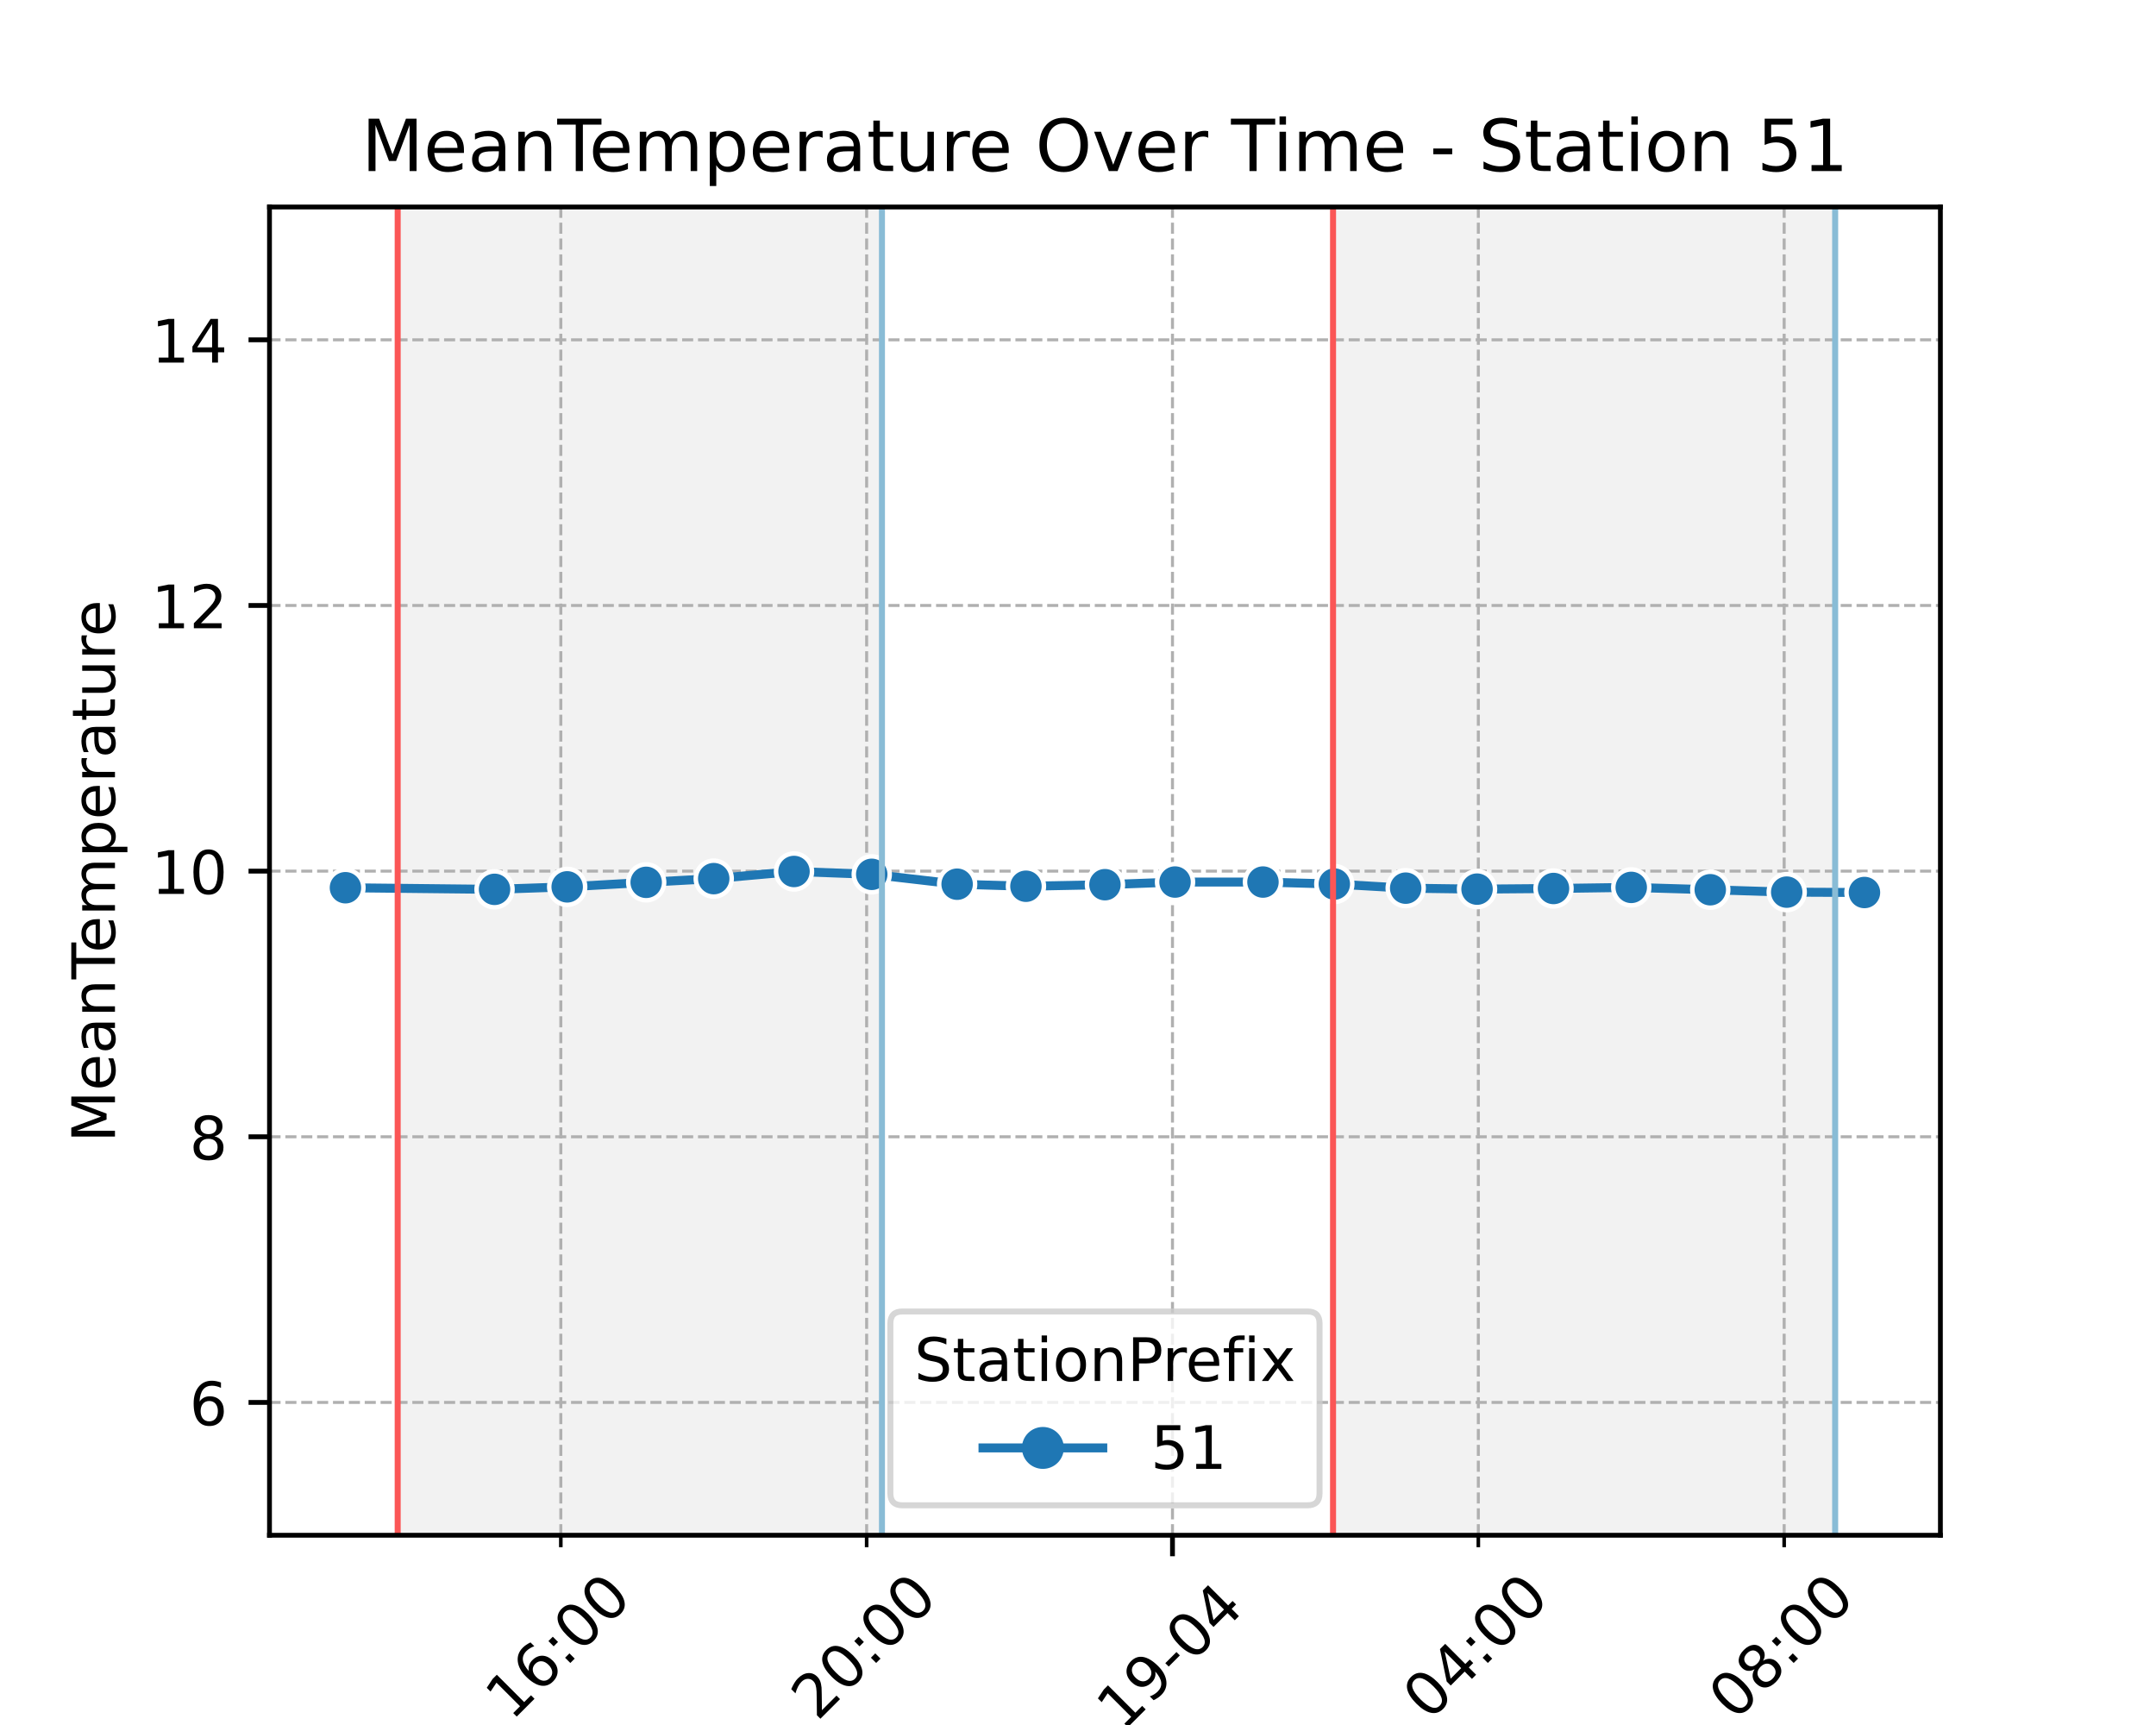
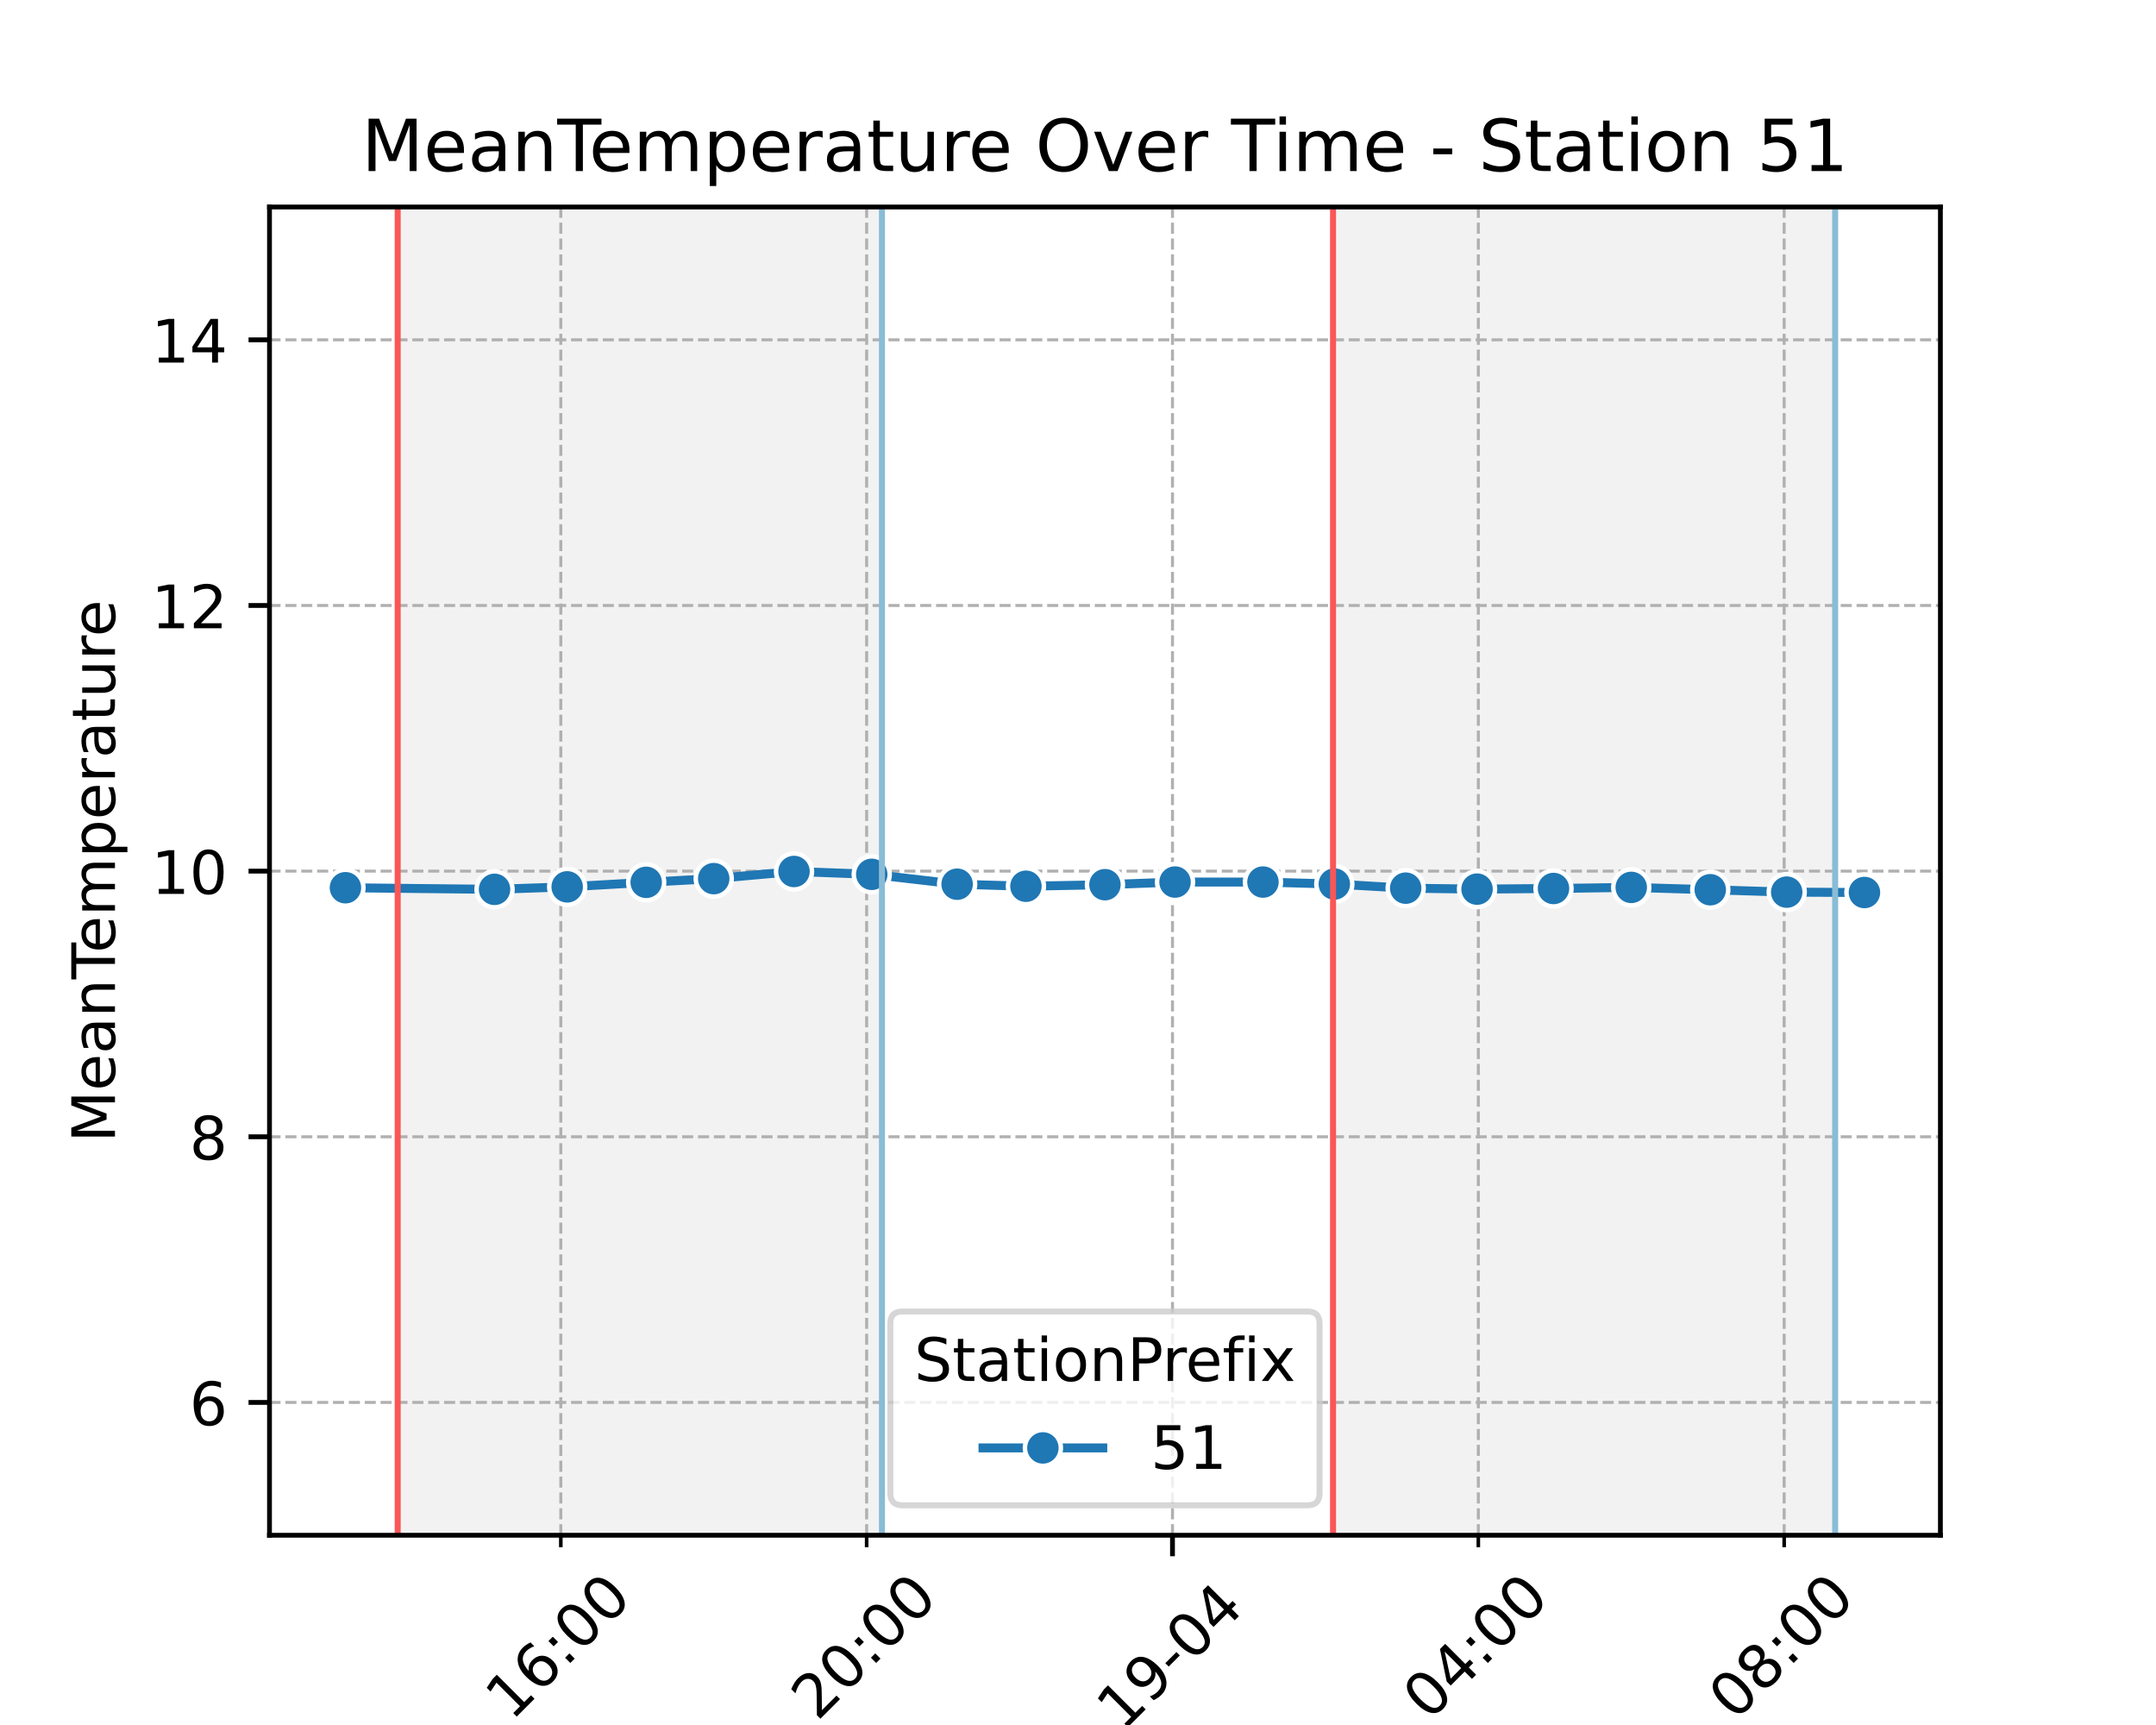
<svg xmlns="http://www.w3.org/2000/svg" xmlns:xlink="http://www.w3.org/1999/xlink" width="360pt" height="288pt" viewBox="0 0 360 288" version="1.1">
  <defs>
    <style type="text/css">*{stroke-linejoin: round; stroke-linecap: butt}</style>
  </defs>
  <g id="figure_1">
    <g id="patch_1">
      <path d="M 0 288  L 360 288  L 360 0  L 0 0  z " style="fill: #ffffff" />
    </g>
    <g id="axes_1">
      <g id="patch_2">
        <path d="M 45 256.32  L 324 256.32  L 324 34.56  L 45 34.56  z " style="fill: #ffffff" />
      </g>
      <g id="PolyCollection_1" />
      <g id="patch_3">
-         <path d="M 66.406 256.32  L 66.406 34.56  L 147.263 34.56  L 147.263 256.32  z " clip-path="url(#pfa5a762435)" style="fill: #d3d3d3; opacity: 0.3; stroke: #d3d3d3; stroke-linejoin: miter" />
+         <path d="M 66.406 256.32  L 66.406 34.56  L 147.263 34.56  L 147.263 256.32  z " clip-path="url(#p6963bca4f1)" style="fill: #d3d3d3; opacity: 0.3; stroke: #d3d3d3; stroke-linejoin: miter" />
      </g>
      <g id="patch_4">
-         <path d="M 222.588 256.32  L 222.588 34.56  L 306.424 34.56  L 306.424 256.32  z " clip-path="url(#pfa5a762435)" style="fill: #d3d3d3; opacity: 0.3; stroke: #d3d3d3; stroke-linejoin: miter" />
+         <path d="M 222.588 256.32  L 222.588 34.56  L 306.424 34.56  L 306.424 256.32  z " clip-path="url(#p6963bca4f1)" style="fill: #d3d3d3; opacity: 0.3; stroke: #d3d3d3; stroke-linejoin: miter" />
      </g>
      <g id="matplotlib.axis_1">
        <g id="xtick_1">
          <g id="line2d_1">
-             <path d="M 195.777 256.32  L 195.777 34.56  " clip-path="url(#pfa5a762435)" style="fill: none; stroke-dasharray: 1.85,0.8; stroke-dashoffset: 0; stroke: #b0b0b0; stroke-width: 0.5" />
+             <path d="M 195.777 256.32  L 195.777 34.56  " clip-path="url(#p6963bca4f1)" style="fill: none; stroke-dasharray: 1.85,0.8; stroke-dashoffset: 0; stroke: #b0b0b0; stroke-width: 0.5" />
          </g>
          <g id="line2d_2">
            <defs>
-               <path id="mb7583bf0b9" d="M 0 0  L 0 3.5  " style="stroke: #000000; stroke-width: 0.8" />
-             </defs>
-             <g>
-               <use xlink:href="#mb7583bf0b9" x="195.777" y="256.32" style="stroke: #000000; stroke-width: 0.8" />
+               <path id="m6caf3c9d37" d="M 0 0  L 0 3.5  " style="stroke: #000000; stroke-width: 0.8" />
+             </defs>
+             <g>
+               <use xlink:href="#m6caf3c9d37" x="195.777" y="256.32" style="stroke: #000000; stroke-width: 0.8" />
            </g>
          </g>
          <g id="text_1">
            <g transform="translate(187.4551 289.2399) rotate(-45) scale(0.1 -0.1)">
              <defs>
                <path id="DejaVuSans-31" d="M 794 531  L 1825 531  L 1825 4091  L 703 3866  L 703 4441  L 1819 4666  L 2450 4666  L 2450 531  L 3481 531  L 3481 0  L 794 0  L 794 531  z " transform="scale(0.015625)" />
                <path id="DejaVuSans-39" d="M 703 97  L 703 672  Q 941 559 1184 500  Q 1428 441 1663 441  Q 2288 441 2617 861  Q 2947 1281 2994 2138  Q 2813 1869 2534 1725  Q 2256 1581 1919 1581  Q 1219 1581 811 2004  Q 403 2428 403 3163  Q 403 3881 828 4315  Q 1253 4750 1959 4750  Q 2769 4750 3195 4129  Q 3622 3509 3622 2328  Q 3622 1225 3098 567  Q 2575 -91 1691 -91  Q 1453 -91 1209 -44  Q 966 3 703 97  z M 1959 2075  Q 2384 2075 2632 2365  Q 2881 2656 2881 3163  Q 2881 3666 2632 3958  Q 2384 4250 1959 4250  Q 1534 4250 1286 3958  Q 1038 3666 1038 3163  Q 1038 2656 1286 2365  Q 1534 2075 1959 2075  z " transform="scale(0.015625)" />
                <path id="DejaVuSans-2d" d="M 313 2009  L 1997 2009  L 1997 1497  L 313 1497  L 313 2009  z " transform="scale(0.015625)" />
                <path id="DejaVuSans-30" d="M 2034 4250  Q 1547 4250 1301 3770  Q 1056 3291 1056 2328  Q 1056 1369 1301 889  Q 1547 409 2034 409  Q 2525 409 2770 889  Q 3016 1369 3016 2328  Q 3016 3291 2770 3770  Q 2525 4250 2034 4250  z M 2034 4750  Q 2819 4750 3233 4129  Q 3647 3509 3647 2328  Q 3647 1150 3233 529  Q 2819 -91 2034 -91  Q 1250 -91 836 529  Q 422 1150 422 2328  Q 422 3509 836 4129  Q 1250 4750 2034 4750  z " transform="scale(0.015625)" />
                <path id="DejaVuSans-34" d="M 2419 4116  L 825 1625  L 2419 1625  L 2419 4116  z M 2253 4666  L 3047 4666  L 3047 1625  L 3713 1625  L 3713 1100  L 3047 1100  L 3047 0  L 2419 0  L 2419 1100  L 313 1100  L 313 1709  L 2253 4666  z " transform="scale(0.015625)" />
              </defs>
              <use xlink:href="#DejaVuSans-31" />
              <use xlink:href="#DejaVuSans-39" x="63.623" />
              <use xlink:href="#DejaVuSans-2d" x="127.246" />
              <use xlink:href="#DejaVuSans-30" x="163.33" />
              <use xlink:href="#DejaVuSans-34" x="226.953" />
            </g>
          </g>
        </g>
        <g id="xtick_2">
          <g id="line2d_3">
-             <path d="M 93.642 256.32  L 93.642 34.56  " clip-path="url(#pfa5a762435)" style="fill: none; stroke-dasharray: 1.85,0.8; stroke-dashoffset: 0; stroke: #b0b0b0; stroke-width: 0.5" />
+             <path d="M 93.642 256.32  L 93.642 34.56  " clip-path="url(#p6963bca4f1)" style="fill: none; stroke-dasharray: 1.85,0.8; stroke-dashoffset: 0; stroke: #b0b0b0; stroke-width: 0.5" />
          </g>
          <g id="line2d_4">
            <defs>
-               <path id="m7eea0dec76" d="M 0 0  L 0 2  " style="stroke: #000000; stroke-width: 0.6" />
-             </defs>
-             <g>
-               <use xlink:href="#m7eea0dec76" x="93.642" y="256.32" style="stroke: #000000; stroke-width: 0.6" />
+               <path id="m45804a6848" d="M 0 0  L 0 2  " style="stroke: #000000; stroke-width: 0.6" />
+             </defs>
+             <g>
+               <use xlink:href="#m45804a6848" x="93.642" y="256.32" style="stroke: #000000; stroke-width: 0.6" />
            </g>
          </g>
          <g id="text_2">
            <g transform="translate(85.40421 287.4708) rotate(-45) scale(0.1 -0.1)">
              <defs>
                <path id="DejaVuSans-36" d="M 2113 2584  Q 1688 2584 1439 2293  Q 1191 2003 1191 1497  Q 1191 994 1439 701  Q 1688 409 2113 409  Q 2538 409 2786 701  Q 3034 994 3034 1497  Q 3034 2003 2786 2293  Q 2538 2584 2113 2584  z M 3366 4563  L 3366 3988  Q 3128 4100 2886 4159  Q 2644 4219 2406 4219  Q 1781 4219 1451 3797  Q 1122 3375 1075 2522  Q 1259 2794 1537 2939  Q 1816 3084 2150 3084  Q 2853 3084 3261 2657  Q 3669 2231 3669 1497  Q 3669 778 3244 343  Q 2819 -91 2113 -91  Q 1303 -91 875 529  Q 447 1150 447 2328  Q 447 3434 972 4092  Q 1497 4750 2381 4750  Q 2619 4750 2861 4703  Q 3103 4656 3366 4563  z " transform="scale(0.015625)" />
                <path id="DejaVuSans-3a" d="M 750 794  L 1409 794  L 1409 0  L 750 0  L 750 794  z M 750 3309  L 1409 3309  L 1409 2516  L 750 2516  L 750 3309  z " transform="scale(0.015625)" />
              </defs>
              <use xlink:href="#DejaVuSans-31" />
              <use xlink:href="#DejaVuSans-36" x="63.623" />
              <use xlink:href="#DejaVuSans-3a" x="127.246" />
              <use xlink:href="#DejaVuSans-30" x="160.938" />
              <use xlink:href="#DejaVuSans-30" x="224.561" />
            </g>
          </g>
        </g>
        <g id="xtick_3">
          <g id="line2d_5">
-             <path d="M 144.71 256.32  L 144.71 34.56  " clip-path="url(#pfa5a762435)" style="fill: none; stroke-dasharray: 1.85,0.8; stroke-dashoffset: 0; stroke: #b0b0b0; stroke-width: 0.5" />
+             <path d="M 144.71 256.32  L 144.71 34.56  " clip-path="url(#p6963bca4f1)" style="fill: none; stroke-dasharray: 1.85,0.8; stroke-dashoffset: 0; stroke: #b0b0b0; stroke-width: 0.5" />
          </g>
          <g id="line2d_6">
            <g>
-               <use xlink:href="#m7eea0dec76" x="144.71" y="256.32" style="stroke: #000000; stroke-width: 0.6" />
+               <use xlink:href="#m45804a6848" x="144.71" y="256.32" style="stroke: #000000; stroke-width: 0.6" />
            </g>
          </g>
          <g id="text_3">
            <g transform="translate(136.4719 287.4708) rotate(-45) scale(0.1 -0.1)">
              <defs>
                <path id="DejaVuSans-32" d="M 1228 531  L 3431 531  L 3431 0  L 469 0  L 469 531  Q 828 903 1448 1529  Q 2069 2156 2228 2338  Q 2531 2678 2651 2914  Q 2772 3150 2772 3378  Q 2772 3750 2511 3984  Q 2250 4219 1831 4219  Q 1534 4219 1204 4116  Q 875 4013 500 3803  L 500 4441  Q 881 4594 1212 4672  Q 1544 4750 1819 4750  Q 2544 4750 2975 4387  Q 3406 4025 3406 3419  Q 3406 3131 3298 2873  Q 3191 2616 2906 2266  Q 2828 2175 2409 1742  Q 1991 1309 1228 531  z " transform="scale(0.015625)" />
              </defs>
              <use xlink:href="#DejaVuSans-32" />
              <use xlink:href="#DejaVuSans-30" x="63.623" />
              <use xlink:href="#DejaVuSans-3a" x="127.246" />
              <use xlink:href="#DejaVuSans-30" x="160.938" />
              <use xlink:href="#DejaVuSans-30" x="224.561" />
            </g>
          </g>
        </g>
        <g id="xtick_4">
          <g id="line2d_7">
-             <path d="M 246.845 256.32  L 246.845 34.56  " clip-path="url(#pfa5a762435)" style="fill: none; stroke-dasharray: 1.85,0.8; stroke-dashoffset: 0; stroke: #b0b0b0; stroke-width: 0.5" />
+             <path d="M 246.845 256.32  L 246.845 34.56  " clip-path="url(#p6963bca4f1)" style="fill: none; stroke-dasharray: 1.85,0.8; stroke-dashoffset: 0; stroke: #b0b0b0; stroke-width: 0.5" />
          </g>
          <g id="line2d_8">
            <g>
-               <use xlink:href="#m7eea0dec76" x="246.845" y="256.32" style="stroke: #000000; stroke-width: 0.6" />
+               <use xlink:href="#m45804a6848" x="246.845" y="256.32" style="stroke: #000000; stroke-width: 0.6" />
            </g>
          </g>
          <g id="text_4">
            <g transform="translate(238.6074 287.4708) rotate(-45) scale(0.1 -0.1)">
              <use xlink:href="#DejaVuSans-30" />
              <use xlink:href="#DejaVuSans-34" x="63.623" />
              <use xlink:href="#DejaVuSans-3a" x="127.246" />
              <use xlink:href="#DejaVuSans-30" x="160.938" />
              <use xlink:href="#DejaVuSans-30" x="224.561" />
            </g>
          </g>
        </g>
        <g id="xtick_5">
          <g id="line2d_9">
-             <path d="M 297.913 256.32  L 297.913 34.56  " clip-path="url(#pfa5a762435)" style="fill: none; stroke-dasharray: 1.85,0.8; stroke-dashoffset: 0; stroke: #b0b0b0; stroke-width: 0.5" />
+             <path d="M 297.913 256.32  L 297.913 34.56  " clip-path="url(#p6963bca4f1)" style="fill: none; stroke-dasharray: 1.85,0.8; stroke-dashoffset: 0; stroke: #b0b0b0; stroke-width: 0.5" />
          </g>
          <g id="line2d_10">
            <g>
-               <use xlink:href="#m7eea0dec76" x="297.913" y="256.32" style="stroke: #000000; stroke-width: 0.6" />
+               <use xlink:href="#m45804a6848" x="297.913" y="256.32" style="stroke: #000000; stroke-width: 0.6" />
            </g>
          </g>
          <g id="text_5">
            <g transform="translate(289.6751 287.4708) rotate(-45) scale(0.1 -0.1)">
              <defs>
                <path id="DejaVuSans-38" d="M 2034 2216  Q 1584 2216 1326 1975  Q 1069 1734 1069 1313  Q 1069 891 1326 650  Q 1584 409 2034 409  Q 2484 409 2743 651  Q 3003 894 3003 1313  Q 3003 1734 2745 1975  Q 2488 2216 2034 2216  z M 1403 2484  Q 997 2584 770 2862  Q 544 3141 544 3541  Q 544 4100 942 4425  Q 1341 4750 2034 4750  Q 2731 4750 3128 4425  Q 3525 4100 3525 3541  Q 3525 3141 3298 2862  Q 3072 2584 2669 2484  Q 3125 2378 3379 2068  Q 3634 1759 3634 1313  Q 3634 634 3220 271  Q 2806 -91 2034 -91  Q 1263 -91 848 271  Q 434 634 434 1313  Q 434 1759 690 2068  Q 947 2378 1403 2484  z M 1172 3481  Q 1172 3119 1398 2916  Q 1625 2713 2034 2713  Q 2441 2713 2670 2916  Q 2900 3119 2900 3481  Q 2900 3844 2670 4047  Q 2441 4250 2034 4250  Q 1625 4250 1398 4047  Q 1172 3844 1172 3481  z " transform="scale(0.015625)" />
              </defs>
              <use xlink:href="#DejaVuSans-30" />
              <use xlink:href="#DejaVuSans-38" x="63.623" />
              <use xlink:href="#DejaVuSans-3a" x="127.246" />
              <use xlink:href="#DejaVuSans-30" x="160.938" />
              <use xlink:href="#DejaVuSans-30" x="224.561" />
            </g>
          </g>
        </g>
        <g id="text_6">
          <g transform="translate(160.3352 302.3089) scale(0.1 -0.1)">
            <defs>
              <path id="DejaVuSans-53" d="M 3425 4513  L 3425 3897  Q 3066 4069 2747 4153  Q 2428 4238 2131 4238  Q 1616 4238 1336 4038  Q 1056 3838 1056 3469  Q 1056 3159 1242 3001  Q 1428 2844 1947 2747  L 2328 2669  Q 3034 2534 3370 2195  Q 3706 1856 3706 1288  Q 3706 609 3251 259  Q 2797 -91 1919 -91  Q 1588 -91 1214 -16  Q 841 59 441 206  L 441 856  Q 825 641 1194 531  Q 1563 422 1919 422  Q 2459 422 2753 634  Q 3047 847 3047 1241  Q 3047 1584 2836 1778  Q 2625 1972 2144 2069  L 1759 2144  Q 1053 2284 737 2584  Q 422 2884 422 3419  Q 422 4038 858 4394  Q 1294 4750 2059 4750  Q 2388 4750 2728 4690  Q 3069 4631 3425 4513  z " transform="scale(0.015625)" />
              <path id="DejaVuSans-74" d="M 1172 4494  L 1172 3500  L 2356 3500  L 2356 3053  L 1172 3053  L 1172 1153  Q 1172 725 1289 603  Q 1406 481 1766 481  L 2356 481  L 2356 0  L 1766 0  Q 1100 0 847 248  Q 594 497 594 1153  L 594 3053  L 172 3053  L 172 3500  L 594 3500  L 594 4494  L 1172 4494  z " transform="scale(0.015625)" />
              <path id="DejaVuSans-61" d="M 2194 1759  Q 1497 1759 1228 1600  Q 959 1441 959 1056  Q 959 750 1161 570  Q 1363 391 1709 391  Q 2188 391 2477 730  Q 2766 1069 2766 1631  L 2766 1759  L 2194 1759  z M 3341 1997  L 3341 0  L 2766 0  L 2766 531  Q 2569 213 2275 61  Q 1981 -91 1556 -91  Q 1019 -91 701 211  Q 384 513 384 1019  Q 384 1609 779 1909  Q 1175 2209 1959 2209  L 2766 2209  L 2766 2266  Q 2766 2663 2505 2880  Q 2244 3097 1772 3097  Q 1472 3097 1187 3025  Q 903 2953 641 2809  L 641 3341  Q 956 3463 1253 3523  Q 1550 3584 1831 3584  Q 2591 3584 2966 3190  Q 3341 2797 3341 1997  z " transform="scale(0.015625)" />
              <path id="DejaVuSans-72" d="M 2631 2963  Q 2534 3019 2420 3045  Q 2306 3072 2169 3072  Q 1681 3072 1420 2755  Q 1159 2438 1159 1844  L 1159 0  L 581 0  L 581 3500  L 1159 3500  L 1159 2956  Q 1341 3275 1631 3429  Q 1922 3584 2338 3584  Q 2397 3584 2469 3576  Q 2541 3569 2628 3553  L 2631 2963  z " transform="scale(0.015625)" />
              <path id="DejaVuSans-44" d="M 1259 4147  L 1259 519  L 2022 519  Q 2988 519 3436 956  Q 3884 1394 3884 2338  Q 3884 3275 3436 3711  Q 2988 4147 2022 4147  L 1259 4147  z M 628 4666  L 1925 4666  Q 3281 4666 3915 4102  Q 4550 3538 4550 2338  Q 4550 1131 3912 565  Q 3275 0 1925 0  L 628 0  L 628 4666  z " transform="scale(0.015625)" />
              <path id="DejaVuSans-65" d="M 3597 1894  L 3597 1613  L 953 1613  Q 991 1019 1311 708  Q 1631 397 2203 397  Q 2534 397 2845 478  Q 3156 559 3463 722  L 3463 178  Q 3153 47 2828 -22  Q 2503 -91 2169 -91  Q 1331 -91 842 396  Q 353 884 353 1716  Q 353 2575 817 3079  Q 1281 3584 2069 3584  Q 2775 3584 3186 3129  Q 3597 2675 3597 1894  z M 3022 2063  Q 3016 2534 2758 2815  Q 2500 3097 2075 3097  Q 1594 3097 1305 2825  Q 1016 2553 972 2059  L 3022 2063  z " transform="scale(0.015625)" />
            </defs>
            <use xlink:href="#DejaVuSans-53" />
            <use xlink:href="#DejaVuSans-74" x="63.477" />
            <use xlink:href="#DejaVuSans-61" x="102.686" />
            <use xlink:href="#DejaVuSans-72" x="163.965" />
            <use xlink:href="#DejaVuSans-74" x="205.078" />
            <use xlink:href="#DejaVuSans-44" x="244.287" />
            <use xlink:href="#DejaVuSans-61" x="321.289" />
            <use xlink:href="#DejaVuSans-74" x="382.568" />
            <use xlink:href="#DejaVuSans-65" x="421.777" />
          </g>
        </g>
      </g>
      <g id="matplotlib.axis_2">
        <g id="ytick_1">
          <g id="line2d_11">
-             <path d="M 45 234.144  L 324 234.144  " clip-path="url(#pfa5a762435)" style="fill: none; stroke-dasharray: 1.85,0.8; stroke-dashoffset: 0; stroke: #b0b0b0; stroke-width: 0.5" />
+             <path d="M 45 234.144  L 324 234.144  " clip-path="url(#p6963bca4f1)" style="fill: none; stroke-dasharray: 1.85,0.8; stroke-dashoffset: 0; stroke: #b0b0b0; stroke-width: 0.5" />
          </g>
          <g id="line2d_12">
            <defs>
-               <path id="m11adade4ca" d="M 0 0  L -3.5 0  " style="stroke: #000000; stroke-width: 0.8" />
-             </defs>
-             <g>
-               <use xlink:href="#m11adade4ca" x="45" y="234.144" style="stroke: #000000; stroke-width: 0.8" />
+               <path id="me36c318ebb" d="M 0 0  L -3.5 0  " style="stroke: #000000; stroke-width: 0.8" />
+             </defs>
+             <g>
+               <use xlink:href="#me36c318ebb" x="45" y="234.144" style="stroke: #000000; stroke-width: 0.8" />
            </g>
          </g>
          <g id="text_7">
            <g transform="translate(31.6375 237.9432) scale(0.1 -0.1)">
              <use xlink:href="#DejaVuSans-36" />
            </g>
          </g>
        </g>
        <g id="ytick_2">
          <g id="line2d_13">
-             <path d="M 45 189.792  L 324 189.792  " clip-path="url(#pfa5a762435)" style="fill: none; stroke-dasharray: 1.85,0.8; stroke-dashoffset: 0; stroke: #b0b0b0; stroke-width: 0.5" />
+             <path d="M 45 189.792  L 324 189.792  " clip-path="url(#p6963bca4f1)" style="fill: none; stroke-dasharray: 1.85,0.8; stroke-dashoffset: 0; stroke: #b0b0b0; stroke-width: 0.5" />
          </g>
          <g id="line2d_14">
            <g>
-               <use xlink:href="#m11adade4ca" x="45" y="189.792" style="stroke: #000000; stroke-width: 0.8" />
+               <use xlink:href="#me36c318ebb" x="45" y="189.792" style="stroke: #000000; stroke-width: 0.8" />
            </g>
          </g>
          <g id="text_8">
            <g transform="translate(31.6375 193.5912) scale(0.1 -0.1)">
              <use xlink:href="#DejaVuSans-38" />
            </g>
          </g>
        </g>
        <g id="ytick_3">
          <g id="line2d_15">
-             <path d="M 45 145.44  L 324 145.44  " clip-path="url(#pfa5a762435)" style="fill: none; stroke-dasharray: 1.85,0.8; stroke-dashoffset: 0; stroke: #b0b0b0; stroke-width: 0.5" />
+             <path d="M 45 145.44  L 324 145.44  " clip-path="url(#p6963bca4f1)" style="fill: none; stroke-dasharray: 1.85,0.8; stroke-dashoffset: 0; stroke: #b0b0b0; stroke-width: 0.5" />
          </g>
          <g id="line2d_16">
            <g>
-               <use xlink:href="#m11adade4ca" x="45" y="145.44" style="stroke: #000000; stroke-width: 0.8" />
+               <use xlink:href="#me36c318ebb" x="45" y="145.44" style="stroke: #000000; stroke-width: 0.8" />
            </g>
          </g>
          <g id="text_9">
            <g transform="translate(25.275 149.2392) scale(0.1 -0.1)">
              <use xlink:href="#DejaVuSans-31" />
              <use xlink:href="#DejaVuSans-30" x="63.623" />
            </g>
          </g>
        </g>
        <g id="ytick_4">
          <g id="line2d_17">
-             <path d="M 45 101.088  L 324 101.088  " clip-path="url(#pfa5a762435)" style="fill: none; stroke-dasharray: 1.85,0.8; stroke-dashoffset: 0; stroke: #b0b0b0; stroke-width: 0.5" />
+             <path d="M 45 101.088  L 324 101.088  " clip-path="url(#p6963bca4f1)" style="fill: none; stroke-dasharray: 1.85,0.8; stroke-dashoffset: 0; stroke: #b0b0b0; stroke-width: 0.5" />
          </g>
          <g id="line2d_18">
            <g>
-               <use xlink:href="#m11adade4ca" x="45" y="101.088" style="stroke: #000000; stroke-width: 0.8" />
+               <use xlink:href="#me36c318ebb" x="45" y="101.088" style="stroke: #000000; stroke-width: 0.8" />
            </g>
          </g>
          <g id="text_10">
            <g transform="translate(25.275 104.8872) scale(0.1 -0.1)">
              <use xlink:href="#DejaVuSans-31" />
              <use xlink:href="#DejaVuSans-32" x="63.623" />
            </g>
          </g>
        </g>
        <g id="ytick_5">
          <g id="line2d_19">
-             <path d="M 45 56.736  L 324 56.736  " clip-path="url(#pfa5a762435)" style="fill: none; stroke-dasharray: 1.85,0.8; stroke-dashoffset: 0; stroke: #b0b0b0; stroke-width: 0.5" />
+             <path d="M 45 56.736  L 324 56.736  " clip-path="url(#p6963bca4f1)" style="fill: none; stroke-dasharray: 1.85,0.8; stroke-dashoffset: 0; stroke: #b0b0b0; stroke-width: 0.5" />
          </g>
          <g id="line2d_20">
            <g>
-               <use xlink:href="#m11adade4ca" x="45" y="56.736" style="stroke: #000000; stroke-width: 0.8" />
+               <use xlink:href="#me36c318ebb" x="45" y="56.736" style="stroke: #000000; stroke-width: 0.8" />
            </g>
          </g>
          <g id="text_11">
            <g transform="translate(25.275 60.53522) scale(0.1 -0.1)">
              <use xlink:href="#DejaVuSans-31" />
              <use xlink:href="#DejaVuSans-34" x="63.623" />
            </g>
          </g>
        </g>
        <g id="text_12">
          <g transform="translate(19.19531 190.733) rotate(-90) scale(0.1 -0.1)">
            <defs>
              <path id="DejaVuSans-4d" d="M 628 4666  L 1569 4666  L 2759 1491  L 3956 4666  L 4897 4666  L 4897 0  L 4281 0  L 4281 4097  L 3078 897  L 2444 897  L 1241 4097  L 1241 0  L 628 0  L 628 4666  z " transform="scale(0.015625)" />
              <path id="DejaVuSans-6e" d="M 3513 2113  L 3513 0  L 2938 0  L 2938 2094  Q 2938 2591 2744 2837  Q 2550 3084 2163 3084  Q 1697 3084 1428 2787  Q 1159 2491 1159 1978  L 1159 0  L 581 0  L 581 3500  L 1159 3500  L 1159 2956  Q 1366 3272 1645 3428  Q 1925 3584 2291 3584  Q 2894 3584 3203 3211  Q 3513 2838 3513 2113  z " transform="scale(0.015625)" />
              <path id="DejaVuSans-54" d="M -19 4666  L 3928 4666  L 3928 4134  L 2272 4134  L 2272 0  L 1638 0  L 1638 4134  L -19 4134  L -19 4666  z " transform="scale(0.015625)" />
              <path id="DejaVuSans-6d" d="M 3328 2828  Q 3544 3216 3844 3400  Q 4144 3584 4550 3584  Q 5097 3584 5394 3201  Q 5691 2819 5691 2113  L 5691 0  L 5113 0  L 5113 2094  Q 5113 2597 4934 2840  Q 4756 3084 4391 3084  Q 3944 3084 3684 2787  Q 3425 2491 3425 1978  L 3425 0  L 2847 0  L 2847 2094  Q 2847 2600 2669 2842  Q 2491 3084 2119 3084  Q 1678 3084 1418 2786  Q 1159 2488 1159 1978  L 1159 0  L 581 0  L 581 3500  L 1159 3500  L 1159 2956  Q 1356 3278 1631 3431  Q 1906 3584 2284 3584  Q 2666 3584 2933 3390  Q 3200 3197 3328 2828  z " transform="scale(0.015625)" />
              <path id="DejaVuSans-70" d="M 1159 525  L 1159 -1331  L 581 -1331  L 581 3500  L 1159 3500  L 1159 2969  Q 1341 3281 1617 3432  Q 1894 3584 2278 3584  Q 2916 3584 3314 3078  Q 3713 2572 3713 1747  Q 3713 922 3314 415  Q 2916 -91 2278 -91  Q 1894 -91 1617 61  Q 1341 213 1159 525  z M 3116 1747  Q 3116 2381 2855 2742  Q 2594 3103 2138 3103  Q 1681 3103 1420 2742  Q 1159 2381 1159 1747  Q 1159 1113 1420 752  Q 1681 391 2138 391  Q 2594 391 2855 752  Q 3116 1113 3116 1747  z " transform="scale(0.015625)" />
              <path id="DejaVuSans-75" d="M 544 1381  L 544 3500  L 1119 3500  L 1119 1403  Q 1119 906 1312 657  Q 1506 409 1894 409  Q 2359 409 2629 706  Q 2900 1003 2900 1516  L 2900 3500  L 3475 3500  L 3475 0  L 2900 0  L 2900 538  Q 2691 219 2414 64  Q 2138 -91 1772 -91  Q 1169 -91 856 284  Q 544 659 544 1381  z M 1991 3584  L 1991 3584  z " transform="scale(0.015625)" />
            </defs>
            <use xlink:href="#DejaVuSans-4d" />
            <use xlink:href="#DejaVuSans-65" x="86.279" />
            <use xlink:href="#DejaVuSans-61" x="147.803" />
            <use xlink:href="#DejaVuSans-6e" x="209.082" />
            <use xlink:href="#DejaVuSans-54" x="272.461" />
            <use xlink:href="#DejaVuSans-65" x="316.545" />
            <use xlink:href="#DejaVuSans-6d" x="378.068" />
            <use xlink:href="#DejaVuSans-70" x="475.48" />
            <use xlink:href="#DejaVuSans-65" x="538.957" />
            <use xlink:href="#DejaVuSans-72" x="600.48" />
            <use xlink:href="#DejaVuSans-61" x="641.594" />
            <use xlink:href="#DejaVuSans-74" x="702.873" />
            <use xlink:href="#DejaVuSans-75" x="742.082" />
            <use xlink:href="#DejaVuSans-72" x="805.461" />
            <use xlink:href="#DejaVuSans-65" x="844.324" />
          </g>
        </g>
      </g>
      <g id="line2d_21">
-         <path d="M 57.682 148.213  L 82.577 148.482  L 94.706 148.067  L 107.898 147.312  L 119.176 146.693  L 132.581 145.5  L 145.561 145.975  L 159.817 147.623  L 171.308 147.965  L 184.5 147.705  L 196.203 147.264  L 210.885 147.265  L 222.801 147.597  L 234.717 148.283  L 246.632 148.446  L 259.399 148.339  L 272.379 148.156  L 285.572 148.548  L 298.338 148.947  L 311.318 149.01  " clip-path="url(#pfa5a762435)" style="fill: none; stroke: #1f77b4; stroke-width: 1.5; stroke-linecap: square" />
+         <path d="M 57.682 148.213  L 82.577 148.482  L 94.706 148.067  L 107.898 147.312  L 119.176 146.693  L 132.581 145.5  L 145.561 145.975  L 159.817 147.623  L 171.308 147.965  L 184.5 147.705  L 196.203 147.264  L 210.885 147.265  L 222.801 147.597  L 234.717 148.283  L 246.632 148.446  L 259.399 148.339  L 272.379 148.156  L 285.572 148.548  L 298.338 148.947  L 311.318 149.01  " clip-path="url(#p6963bca4f1)" style="fill: none; stroke: #1f77b4; stroke-width: 1.5; stroke-linecap: square" />
        <defs>
-           <path id="m7194f5e6d8" d="M 0 3  C 0.796 3 1.559 2.684 2.121 2.121  C 2.684 1.559 3 0.796 3 0  C 3 -0.796 2.684 -1.559 2.121 -2.121  C 1.559 -2.684 0.796 -3 0 -3  C -0.796 -3 -1.559 -2.684 -2.121 -2.121  C -2.684 -1.559 -3 -0.796 -3 0  C -3 0.796 -2.684 1.559 -2.121 2.121  C -1.559 2.684 -0.796 3 0 3  z " style="stroke: #ffffff; stroke-width: 0.75" />
+           <path id="m32631567dc" d="M 0 3  C 0.796 3 1.559 2.684 2.121 2.121  C 2.684 1.559 3 0.796 3 0  C 3 -0.796 2.684 -1.559 2.121 -2.121  C 1.559 -2.684 0.796 -3 0 -3  C -0.796 -3 -1.559 -2.684 -2.121 -2.121  C -2.684 -1.559 -3 -0.796 -3 0  C -3 0.796 -2.684 1.559 -2.121 2.121  C -1.559 2.684 -0.796 3 0 3  z " style="stroke: #ffffff; stroke-width: 0.75" />
        </defs>
-         <g clip-path="url(#pfa5a762435)">
-           <use xlink:href="#m7194f5e6d8" x="57.682" y="148.213" style="fill: #1f77b4; stroke: #ffffff; stroke-width: 0.75" />
-           <use xlink:href="#m7194f5e6d8" x="82.577" y="148.482" style="fill: #1f77b4; stroke: #ffffff; stroke-width: 0.75" />
-           <use xlink:href="#m7194f5e6d8" x="94.706" y="148.067" style="fill: #1f77b4; stroke: #ffffff; stroke-width: 0.75" />
-           <use xlink:href="#m7194f5e6d8" x="107.898" y="147.312" style="fill: #1f77b4; stroke: #ffffff; stroke-width: 0.75" />
-           <use xlink:href="#m7194f5e6d8" x="119.176" y="146.693" style="fill: #1f77b4; stroke: #ffffff; stroke-width: 0.75" />
-           <use xlink:href="#m7194f5e6d8" x="132.581" y="145.5" style="fill: #1f77b4; stroke: #ffffff; stroke-width: 0.75" />
-           <use xlink:href="#m7194f5e6d8" x="145.561" y="145.975" style="fill: #1f77b4; stroke: #ffffff; stroke-width: 0.75" />
-           <use xlink:href="#m7194f5e6d8" x="159.817" y="147.623" style="fill: #1f77b4; stroke: #ffffff; stroke-width: 0.75" />
-           <use xlink:href="#m7194f5e6d8" x="171.308" y="147.965" style="fill: #1f77b4; stroke: #ffffff; stroke-width: 0.75" />
-           <use xlink:href="#m7194f5e6d8" x="184.5" y="147.705" style="fill: #1f77b4; stroke: #ffffff; stroke-width: 0.75" />
-           <use xlink:href="#m7194f5e6d8" x="196.203" y="147.264" style="fill: #1f77b4; stroke: #ffffff; stroke-width: 0.75" />
-           <use xlink:href="#m7194f5e6d8" x="210.885" y="147.265" style="fill: #1f77b4; stroke: #ffffff; stroke-width: 0.75" />
-           <use xlink:href="#m7194f5e6d8" x="222.801" y="147.597" style="fill: #1f77b4; stroke: #ffffff; stroke-width: 0.75" />
-           <use xlink:href="#m7194f5e6d8" x="234.717" y="148.283" style="fill: #1f77b4; stroke: #ffffff; stroke-width: 0.75" />
-           <use xlink:href="#m7194f5e6d8" x="246.632" y="148.446" style="fill: #1f77b4; stroke: #ffffff; stroke-width: 0.75" />
-           <use xlink:href="#m7194f5e6d8" x="259.399" y="148.339" style="fill: #1f77b4; stroke: #ffffff; stroke-width: 0.75" />
-           <use xlink:href="#m7194f5e6d8" x="272.379" y="148.156" style="fill: #1f77b4; stroke: #ffffff; stroke-width: 0.75" />
-           <use xlink:href="#m7194f5e6d8" x="285.572" y="148.548" style="fill: #1f77b4; stroke: #ffffff; stroke-width: 0.75" />
-           <use xlink:href="#m7194f5e6d8" x="298.338" y="148.947" style="fill: #1f77b4; stroke: #ffffff; stroke-width: 0.75" />
-           <use xlink:href="#m7194f5e6d8" x="311.318" y="149.01" style="fill: #1f77b4; stroke: #ffffff; stroke-width: 0.75" />
+         <g clip-path="url(#p6963bca4f1)">
+           <use xlink:href="#m32631567dc" x="57.682" y="148.213" style="fill: #1f77b4; stroke: #ffffff; stroke-width: 0.75" />
+           <use xlink:href="#m32631567dc" x="82.577" y="148.482" style="fill: #1f77b4; stroke: #ffffff; stroke-width: 0.75" />
+           <use xlink:href="#m32631567dc" x="94.706" y="148.067" style="fill: #1f77b4; stroke: #ffffff; stroke-width: 0.75" />
+           <use xlink:href="#m32631567dc" x="107.898" y="147.312" style="fill: #1f77b4; stroke: #ffffff; stroke-width: 0.75" />
+           <use xlink:href="#m32631567dc" x="119.176" y="146.693" style="fill: #1f77b4; stroke: #ffffff; stroke-width: 0.75" />
+           <use xlink:href="#m32631567dc" x="132.581" y="145.5" style="fill: #1f77b4; stroke: #ffffff; stroke-width: 0.75" />
+           <use xlink:href="#m32631567dc" x="145.561" y="145.975" style="fill: #1f77b4; stroke: #ffffff; stroke-width: 0.75" />
+           <use xlink:href="#m32631567dc" x="159.817" y="147.623" style="fill: #1f77b4; stroke: #ffffff; stroke-width: 0.75" />
+           <use xlink:href="#m32631567dc" x="171.308" y="147.965" style="fill: #1f77b4; stroke: #ffffff; stroke-width: 0.75" />
+           <use xlink:href="#m32631567dc" x="184.5" y="147.705" style="fill: #1f77b4; stroke: #ffffff; stroke-width: 0.75" />
+           <use xlink:href="#m32631567dc" x="196.203" y="147.264" style="fill: #1f77b4; stroke: #ffffff; stroke-width: 0.75" />
+           <use xlink:href="#m32631567dc" x="210.885" y="147.265" style="fill: #1f77b4; stroke: #ffffff; stroke-width: 0.75" />
+           <use xlink:href="#m32631567dc" x="222.801" y="147.597" style="fill: #1f77b4; stroke: #ffffff; stroke-width: 0.75" />
+           <use xlink:href="#m32631567dc" x="234.717" y="148.283" style="fill: #1f77b4; stroke: #ffffff; stroke-width: 0.75" />
+           <use xlink:href="#m32631567dc" x="246.632" y="148.446" style="fill: #1f77b4; stroke: #ffffff; stroke-width: 0.75" />
+           <use xlink:href="#m32631567dc" x="259.399" y="148.339" style="fill: #1f77b4; stroke: #ffffff; stroke-width: 0.75" />
+           <use xlink:href="#m32631567dc" x="272.379" y="148.156" style="fill: #1f77b4; stroke: #ffffff; stroke-width: 0.75" />
+           <use xlink:href="#m32631567dc" x="285.572" y="148.548" style="fill: #1f77b4; stroke: #ffffff; stroke-width: 0.75" />
+           <use xlink:href="#m32631567dc" x="298.338" y="148.947" style="fill: #1f77b4; stroke: #ffffff; stroke-width: 0.75" />
+           <use xlink:href="#m32631567dc" x="311.318" y="149.01" style="fill: #1f77b4; stroke: #ffffff; stroke-width: 0.75" />
        </g>
      </g>
      <g id="line2d_22" />
      <g id="line2d_23">
-         <path d="M 66.406 256.32  L 66.406 34.56  " clip-path="url(#pfa5a762435)" style="fill: none; stroke: #fb5656; stroke-linecap: square" />
+         <path d="M 66.406 256.32  L 66.406 34.56  " clip-path="url(#p6963bca4f1)" style="fill: none; stroke: #fb5656; stroke-linecap: square" />
      </g>
      <g id="line2d_24">
-         <path d="M 147.263 256.32  L 147.263 34.56  " clip-path="url(#pfa5a762435)" style="fill: none; stroke: #89bcd6; stroke-linecap: square" />
+         <path d="M 147.263 256.32  L 147.263 34.56  " clip-path="url(#p6963bca4f1)" style="fill: none; stroke: #89bcd6; stroke-linecap: square" />
      </g>
      <g id="line2d_25">
-         <path d="M 222.588 256.32  L 222.588 34.56  " clip-path="url(#pfa5a762435)" style="fill: none; stroke: #fb5656; stroke-linecap: square" />
+         <path d="M 222.588 256.32  L 222.588 34.56  " clip-path="url(#p6963bca4f1)" style="fill: none; stroke: #fb5656; stroke-linecap: square" />
      </g>
      <g id="line2d_26">
-         <path d="M 306.424 256.32  L 306.424 34.56  " clip-path="url(#pfa5a762435)" style="fill: none; stroke: #89bcd6; stroke-linecap: square" />
+         <path d="M 306.424 256.32  L 306.424 34.56  " clip-path="url(#p6963bca4f1)" style="fill: none; stroke: #89bcd6; stroke-linecap: square" />
      </g>
      <g id="patch_5">
        <path d="M 45 256.32  L 45 34.56  " style="fill: none; stroke: #000000; stroke-width: 0.8; stroke-linejoin: miter; stroke-linecap: square" />
      </g>
      <g id="patch_6">
        <path d="M 324 256.32  L 324 34.56  " style="fill: none; stroke: #000000; stroke-width: 0.8; stroke-linejoin: miter; stroke-linecap: square" />
      </g>
      <g id="patch_7">
        <path d="M 45 256.32  L 324 256.32  " style="fill: none; stroke: #000000; stroke-width: 0.8; stroke-linejoin: miter; stroke-linecap: square" />
      </g>
      <g id="patch_8">
        <path d="M 45 34.56  L 324 34.56  " style="fill: none; stroke: #000000; stroke-width: 0.8; stroke-linejoin: miter; stroke-linecap: square" />
      </g>
      <g id="text_13">
        <g transform="translate(60.37031 28.56) scale(0.12 -0.12)">
          <defs>
            <path id="DejaVuSans-20" transform="scale(0.015625)" />
            <path id="DejaVuSans-4f" d="M 2522 4238  Q 1834 4238 1429 3725  Q 1025 3213 1025 2328  Q 1025 1447 1429 934  Q 1834 422 2522 422  Q 3209 422 3611 934  Q 4013 1447 4013 2328  Q 4013 3213 3611 3725  Q 3209 4238 2522 4238  z M 2522 4750  Q 3503 4750 4090 4092  Q 4678 3434 4678 2328  Q 4678 1225 4090 567  Q 3503 -91 2522 -91  Q 1538 -91 948 565  Q 359 1222 359 2328  Q 359 3434 948 4092  Q 1538 4750 2522 4750  z " transform="scale(0.015625)" />
            <path id="DejaVuSans-76" d="M 191 3500  L 800 3500  L 1894 563  L 2988 3500  L 3597 3500  L 2284 0  L 1503 0  L 191 3500  z " transform="scale(0.015625)" />
            <path id="DejaVuSans-69" d="M 603 3500  L 1178 3500  L 1178 0  L 603 0  L 603 3500  z M 603 4863  L 1178 4863  L 1178 4134  L 603 4134  L 603 4863  z " transform="scale(0.015625)" />
            <path id="DejaVuSans-6f" d="M 1959 3097  Q 1497 3097 1228 2736  Q 959 2375 959 1747  Q 959 1119 1226 758  Q 1494 397 1959 397  Q 2419 397 2687 759  Q 2956 1122 2956 1747  Q 2956 2369 2687 2733  Q 2419 3097 1959 3097  z M 1959 3584  Q 2709 3584 3137 3096  Q 3566 2609 3566 1747  Q 3566 888 3137 398  Q 2709 -91 1959 -91  Q 1206 -91 779 398  Q 353 888 353 1747  Q 353 2609 779 3096  Q 1206 3584 1959 3584  z " transform="scale(0.015625)" />
            <path id="DejaVuSans-35" d="M 691 4666  L 3169 4666  L 3169 4134  L 1269 4134  L 1269 2991  Q 1406 3038 1543 3061  Q 1681 3084 1819 3084  Q 2600 3084 3056 2656  Q 3513 2228 3513 1497  Q 3513 744 3044 326  Q 2575 -91 1722 -91  Q 1428 -91 1123 -41  Q 819 9 494 109  L 494 744  Q 775 591 1075 516  Q 1375 441 1709 441  Q 2250 441 2565 725  Q 2881 1009 2881 1497  Q 2881 1984 2565 2268  Q 2250 2553 1709 2553  Q 1456 2553 1204 2497  Q 953 2441 691 2322  L 691 4666  z " transform="scale(0.015625)" />
          </defs>
          <use xlink:href="#DejaVuSans-4d" />
          <use xlink:href="#DejaVuSans-65" x="86.279" />
          <use xlink:href="#DejaVuSans-61" x="147.803" />
          <use xlink:href="#DejaVuSans-6e" x="209.082" />
          <use xlink:href="#DejaVuSans-54" x="272.461" />
          <use xlink:href="#DejaVuSans-65" x="316.545" />
          <use xlink:href="#DejaVuSans-6d" x="378.068" />
          <use xlink:href="#DejaVuSans-70" x="475.48" />
          <use xlink:href="#DejaVuSans-65" x="538.957" />
          <use xlink:href="#DejaVuSans-72" x="600.48" />
          <use xlink:href="#DejaVuSans-61" x="641.594" />
          <use xlink:href="#DejaVuSans-74" x="702.873" />
          <use xlink:href="#DejaVuSans-75" x="742.082" />
          <use xlink:href="#DejaVuSans-72" x="805.461" />
          <use xlink:href="#DejaVuSans-65" x="844.324" />
          <use xlink:href="#DejaVuSans-20" x="905.848" />
          <use xlink:href="#DejaVuSans-4f" x="937.635" />
          <use xlink:href="#DejaVuSans-76" x="1016.346" />
          <use xlink:href="#DejaVuSans-65" x="1075.525" />
          <use xlink:href="#DejaVuSans-72" x="1137.049" />
          <use xlink:href="#DejaVuSans-20" x="1178.162" />
          <use xlink:href="#DejaVuSans-54" x="1209.949" />
          <use xlink:href="#DejaVuSans-69" x="1267.908" />
          <use xlink:href="#DejaVuSans-6d" x="1295.691" />
          <use xlink:href="#DejaVuSans-65" x="1393.104" />
          <use xlink:href="#DejaVuSans-20" x="1454.627" />
          <use xlink:href="#DejaVuSans-2d" x="1486.414" />
          <use xlink:href="#DejaVuSans-20" x="1522.498" />
          <use xlink:href="#DejaVuSans-53" x="1554.285" />
          <use xlink:href="#DejaVuSans-74" x="1617.762" />
          <use xlink:href="#DejaVuSans-61" x="1656.971" />
          <use xlink:href="#DejaVuSans-74" x="1718.25" />
          <use xlink:href="#DejaVuSans-69" x="1757.459" />
          <use xlink:href="#DejaVuSans-6f" x="1785.242" />
          <use xlink:href="#DejaVuSans-6e" x="1846.424" />
          <use xlink:href="#DejaVuSans-20" x="1909.803" />
          <use xlink:href="#DejaVuSans-35" x="1941.59" />
          <use xlink:href="#DejaVuSans-31" x="2005.213" />
        </g>
      </g>
      <g id="legend_1">
        <g id="patch_9">
          <path d="M 150.669 251.32  L 218.331 251.32  Q 220.331 251.32 220.331 249.32  L 220.331 220.964  Q 220.331 218.964 218.331 218.964  L 150.669 218.964  Q 148.669 218.964 148.669 220.964  L 148.669 249.32  Q 148.669 251.32 150.669 251.32  z " style="fill: #ffffff; opacity: 0.8; stroke: #cccccc; stroke-linejoin: miter" />
        </g>
        <g id="text_14">
          <g transform="translate(152.6687 230.5622) scale(0.1 -0.1)">
            <defs>
              <path id="DejaVuSans-50" d="M 1259 4147  L 1259 2394  L 2053 2394  Q 2494 2394 2734 2622  Q 2975 2850 2975 3272  Q 2975 3691 2734 3919  Q 2494 4147 2053 4147  L 1259 4147  z M 628 4666  L 2053 4666  Q 2838 4666 3239 4311  Q 3641 3956 3641 3272  Q 3641 2581 3239 2228  Q 2838 1875 2053 1875  L 1259 1875  L 1259 0  L 628 0  L 628 4666  z " transform="scale(0.015625)" />
              <path id="DejaVuSans-66" d="M 2375 4863  L 2375 4384  L 1825 4384  Q 1516 4384 1395 4259  Q 1275 4134 1275 3809  L 1275 3500  L 2222 3500  L 2222 3053  L 1275 3053  L 1275 0  L 697 0  L 697 3053  L 147 3053  L 147 3500  L 697 3500  L 697 3744  Q 697 4328 969 4595  Q 1241 4863 1831 4863  L 2375 4863  z " transform="scale(0.015625)" />
              <path id="DejaVuSans-78" d="M 3513 3500  L 2247 1797  L 3578 0  L 2900 0  L 1881 1375  L 863 0  L 184 0  L 1544 1831  L 300 3500  L 978 3500  L 1906 2253  L 2834 3500  L 3513 3500  z " transform="scale(0.015625)" />
            </defs>
            <use xlink:href="#DejaVuSans-53" />
            <use xlink:href="#DejaVuSans-74" x="63.477" />
            <use xlink:href="#DejaVuSans-61" x="102.686" />
            <use xlink:href="#DejaVuSans-74" x="163.965" />
            <use xlink:href="#DejaVuSans-69" x="203.174" />
            <use xlink:href="#DejaVuSans-6f" x="230.957" />
            <use xlink:href="#DejaVuSans-6e" x="292.139" />
            <use xlink:href="#DejaVuSans-50" x="355.518" />
            <use xlink:href="#DejaVuSans-72" x="414.07" />
            <use xlink:href="#DejaVuSans-65" x="452.934" />
            <use xlink:href="#DejaVuSans-66" x="514.457" />
            <use xlink:href="#DejaVuSans-69" x="549.662" />
            <use xlink:href="#DejaVuSans-78" x="577.445" />
          </g>
        </g>
        <g id="line2d_27">
          <path d="M 164.137 241.74  L 174.137 241.74  L 184.137 241.74  " style="fill: none; stroke: #1f77b4; stroke-width: 1.5; stroke-linecap: square" />
-           <defs>
-             <path id="m969a2050fb" d="M 0 3  C 0.796 3 1.559 2.684 2.121 2.121  C 2.684 1.559 3 0.796 3 0  C 3 -0.796 2.684 -1.559 2.121 -2.121  C 1.559 -2.684 0.796 -3 0 -3  C -0.796 -3 -1.559 -2.684 -2.121 -2.121  C -2.684 -1.559 -3 -0.796 -3 0  C -3 0.796 -2.684 1.559 -2.121 2.121  C -1.559 2.684 -0.796 3 0 3  z " style="stroke: #1f77b4" />
-           </defs>
          <g>
-             <use xlink:href="#m969a2050fb" x="174.137" y="241.74" style="fill: #1f77b4; stroke: #1f77b4" />
+             <use xlink:href="#m32631567dc" x="174.137" y="241.74" style="fill: #1f77b4; stroke: #ffffff; stroke-width: 0.75" />
          </g>
        </g>
        <g id="text_15">
          <g transform="translate(192.1375 245.2403) scale(0.1 -0.1)">
            <use xlink:href="#DejaVuSans-35" />
            <use xlink:href="#DejaVuSans-31" x="63.623" />
          </g>
        </g>
      </g>
    </g>
  </g>
  <defs>
-     <clipPath id="pfa5a762435">
+     <clipPath id="p6963bca4f1">
      <rect x="45" y="34.56" width="279" height="221.76" />
    </clipPath>
  </defs>
</svg>
